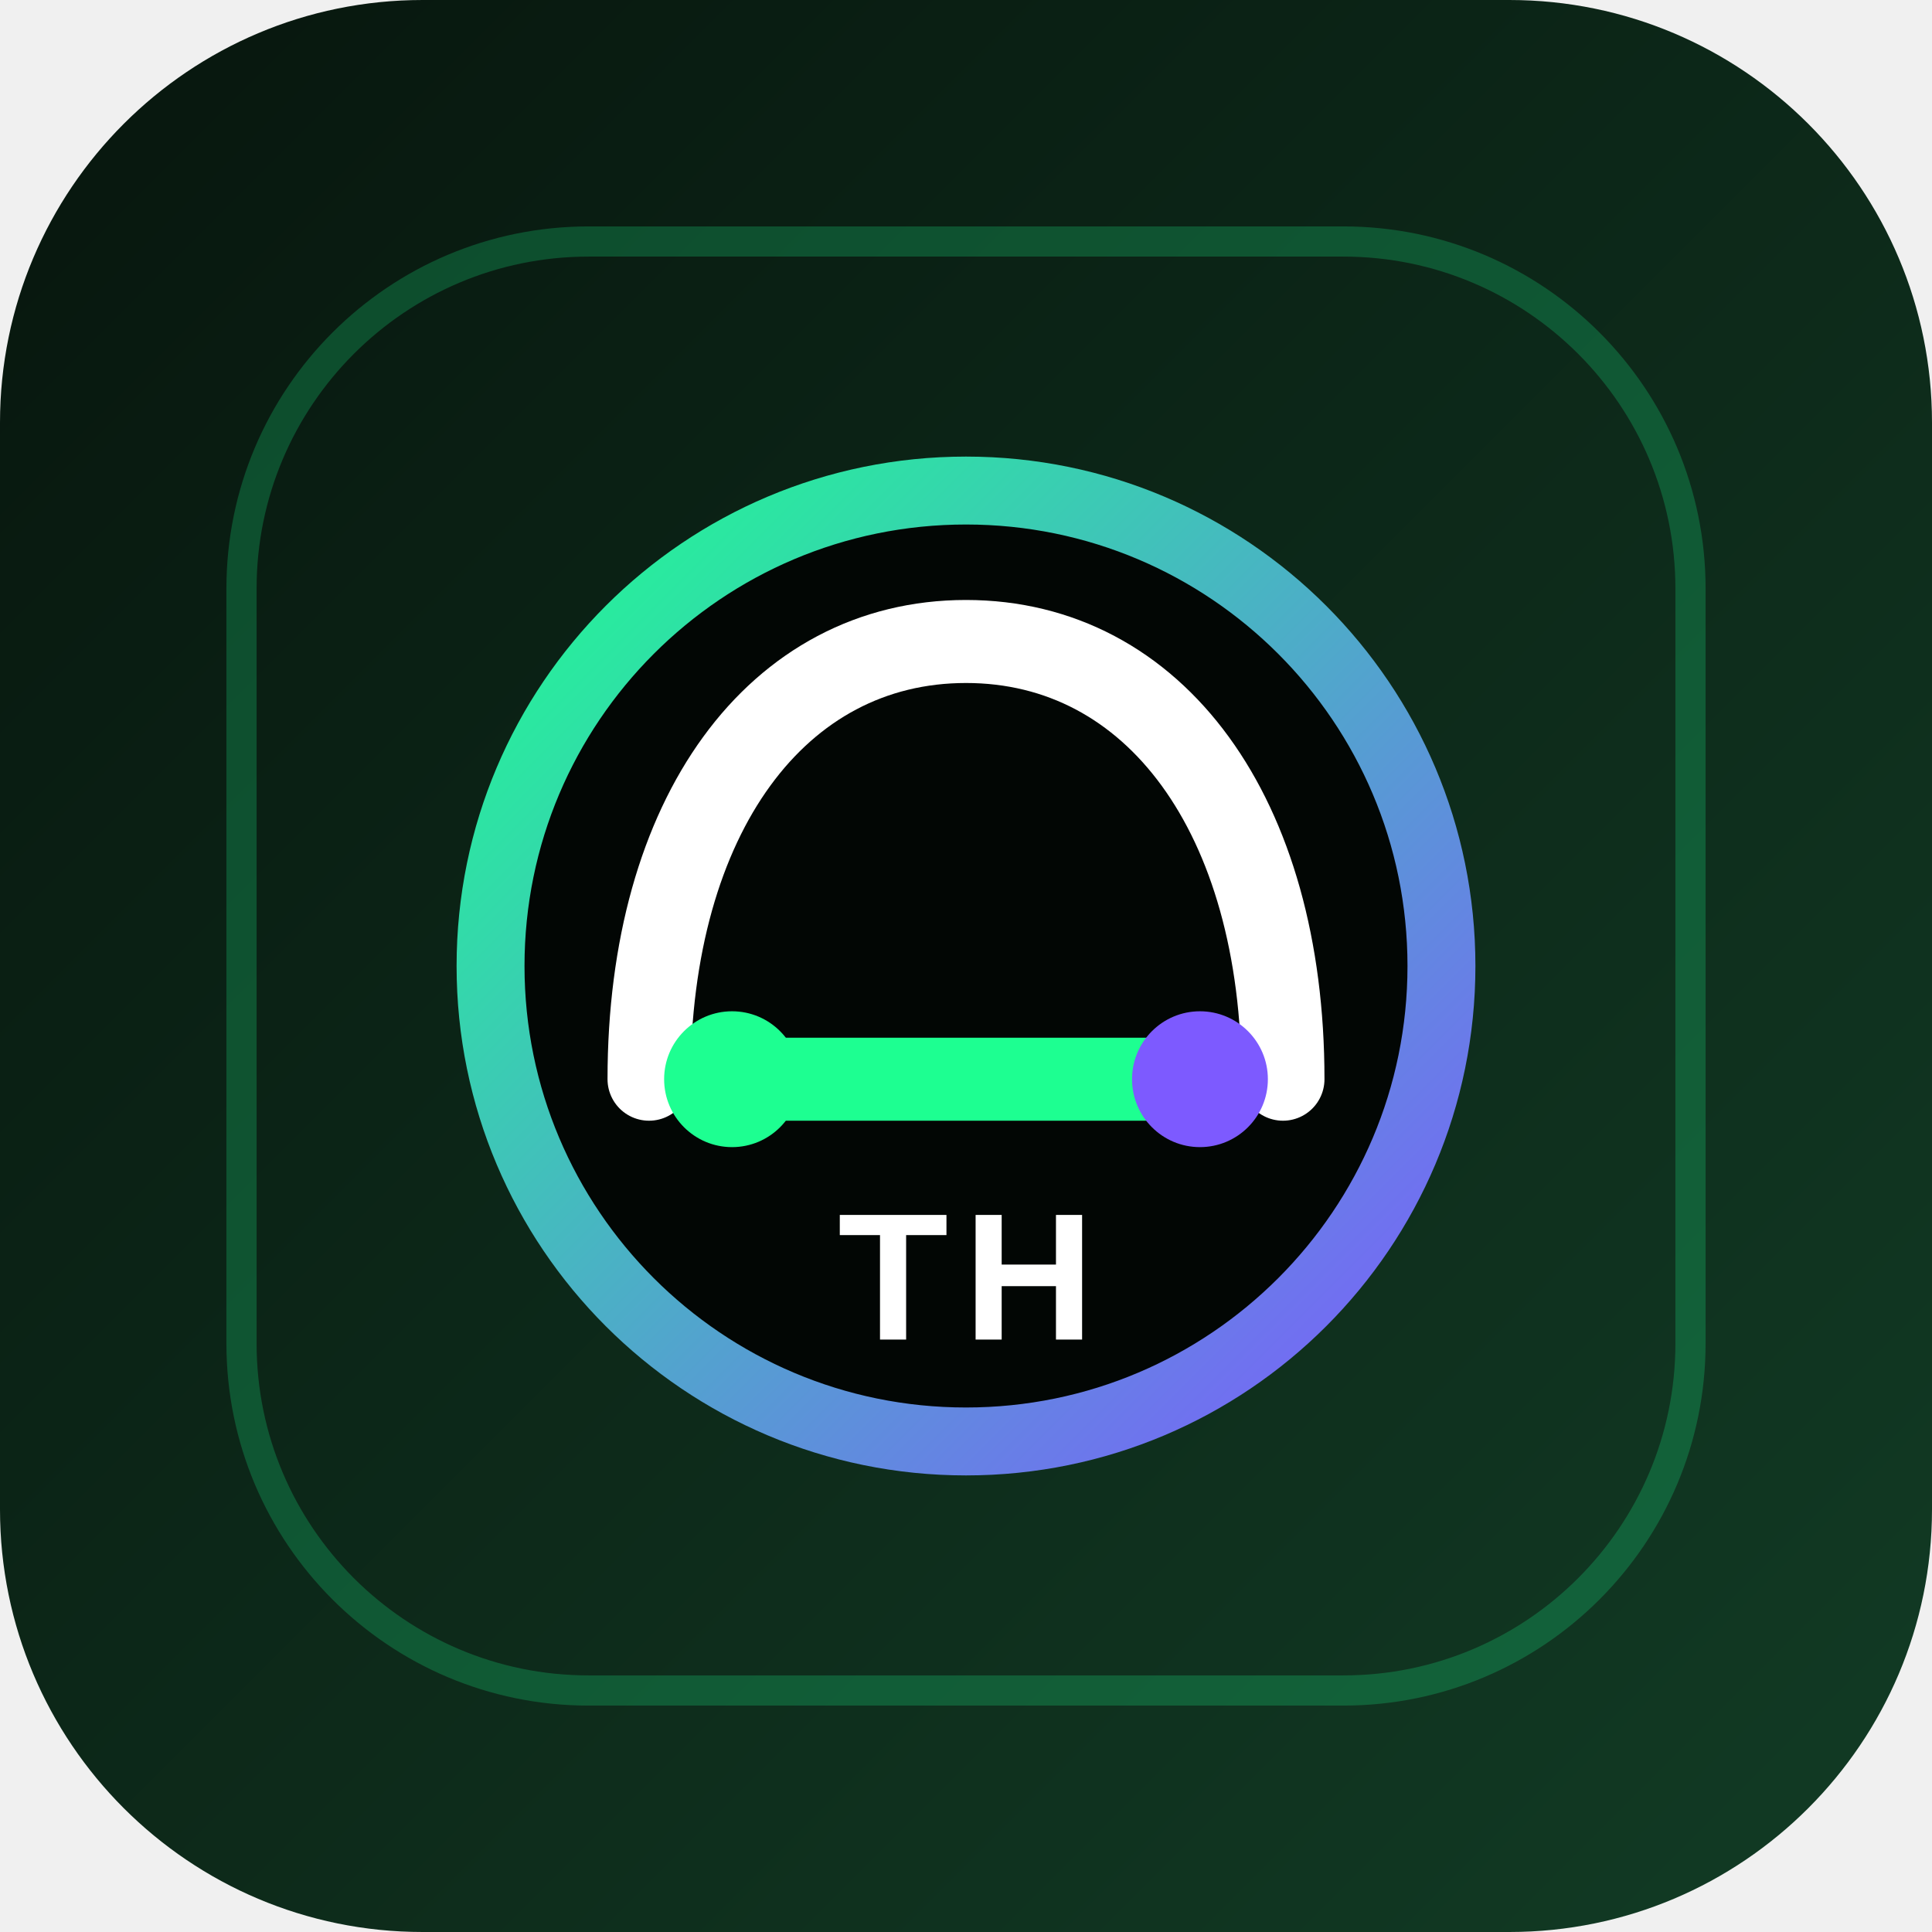
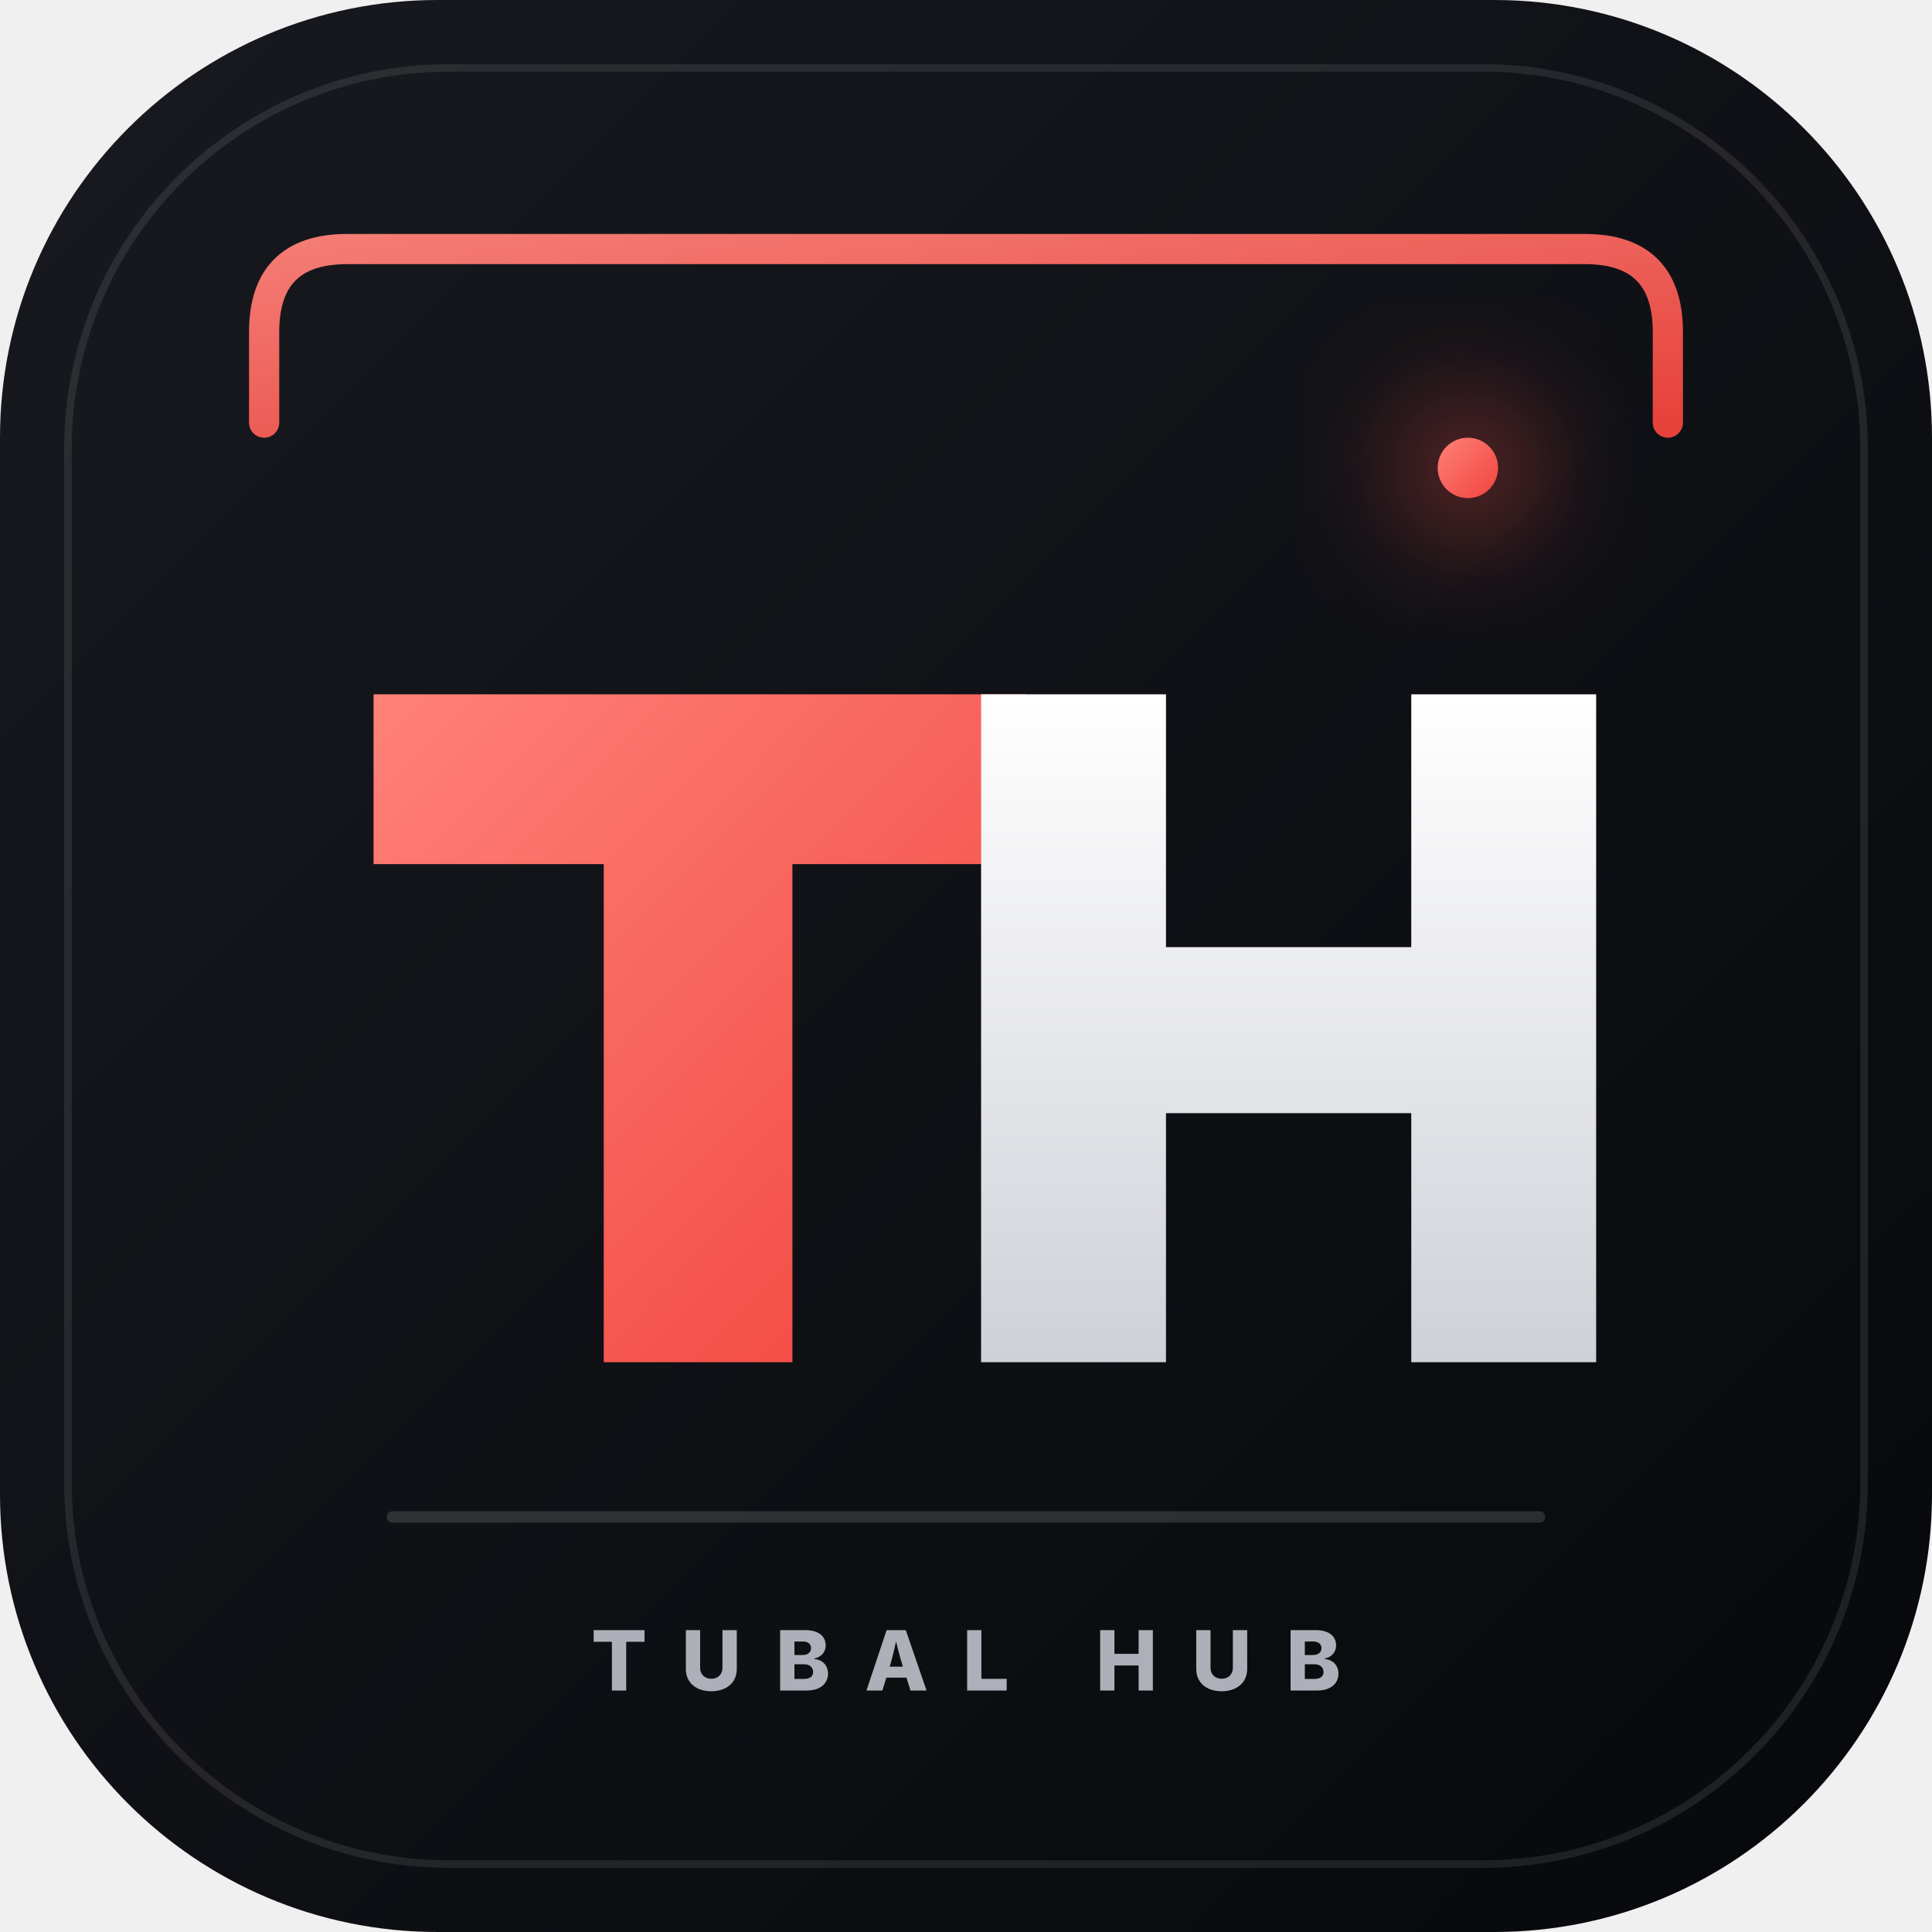
- <svg xmlns="http://www.w3.org/2000/svg" width="512" height="512" viewBox="0 0 512 512">
+ <svg xmlns="http://www.w3.org/2000/svg" width="512" height="512" viewBox="0 0 512 512" role="img" aria-labelledby="title desc">
  <defs>
    <linearGradient id="bg" x1="0" y1="0" x2="1" y2="1">
-       <stop offset="0" stop-color="#07150d" />
-       <stop offset="1" stop-color="#123c25" />
+       <stop stop-color="#191a20" />
+       <stop offset="1" stop-color="#07080b" />
    </linearGradient>
-     <linearGradient id="mark" x1="0" y1="0" x2="1" y2="1">
-       <stop offset="0" stop-color="#1dff91" />
-       <stop offset="1" stop-color="#7d5aff" />
+     <linearGradient id="red" x1="0" y1="0" x2="1" y2="1">
+       <stop stop-color="#ff8178" />
+       <stop offset="1" stop-color="#f0443d" />
    </linearGradient>
+     <linearGradient id="white" x1="0" y1="0" x2="0" y2="1">
+       <stop stop-color="#fff" />
+       <stop offset="1" stop-color="#cfd1d8" />
+     </linearGradient>
+     <filter id="glow" x="-50%" y="-50%" width="200%" height="200%">
+       <feGaussianBlur stdDeviation="13" />
+     </filter>
  </defs>
-   <rect width="512" height="512" rx="112" fill="url(#bg)" />
-   <rect x="64" y="64" width="384" height="384" rx="92" fill="none" stroke="#1dff91" stroke-opacity=".22" stroke-width="8" />
-   <circle cx="256" cy="256" r="126" fill="#020604" stroke="url(#mark)" stroke-width="18" />
-   <path d="M172 286c0-70 34-116 84-116s84 46 84 116" fill="none" stroke="#fff" stroke-width="22" stroke-linecap="round" />
-   <path d="M194 286h124" stroke="#1dff91" stroke-width="22" stroke-linecap="round" />
-   <circle cx="194" cy="286" r="18" fill="#1dff91" />
-   <circle cx="318" cy="286" r="18" fill="#7d5aff" />
-   <text x="256" y="355" text-anchor="middle" fill="#fff" font-family="Arial,Helvetica,sans-serif" font-size="48" font-weight="800" letter-spacing="4">TH</text>
+   <rect width="512" height="512" rx="116" fill="url(#bg)" />
+   <rect x="18" y="18" width="476" height="476" rx="101" fill="none" stroke="#fff" stroke-opacity=".09" stroke-width="2" />
+   <path d="M70 112V88Q70 66 92 66H420Q442 66 442 88V112" fill="none" stroke="url(#red)" stroke-width="8" stroke-linecap="round" opacity=".95" />
+   <circle cx="389" cy="124" r="22" fill="#ff514a" opacity=".28" filter="url(#glow)" />
+   <circle cx="389" cy="124" r="8" fill="url(#red)" />
+   <path d="M99 184H272V229H210V361H160V229H99Z" fill="url(#red)" />
+   <path d="M260 184H309V251H374V184H423V361H374V295H309V361H260Z" fill="url(#white)" />
+   <path d="M104 402H408" stroke="#fff" stroke-opacity=".14" stroke-width="3" stroke-linecap="round" />
+   <text x="256" y="448" text-anchor="middle" fill="#aeb0b9" font-family="Inter,Arial,sans-serif" font-size="22" font-weight="800" letter-spacing="9">TUBAL HUB</text>
</svg>
